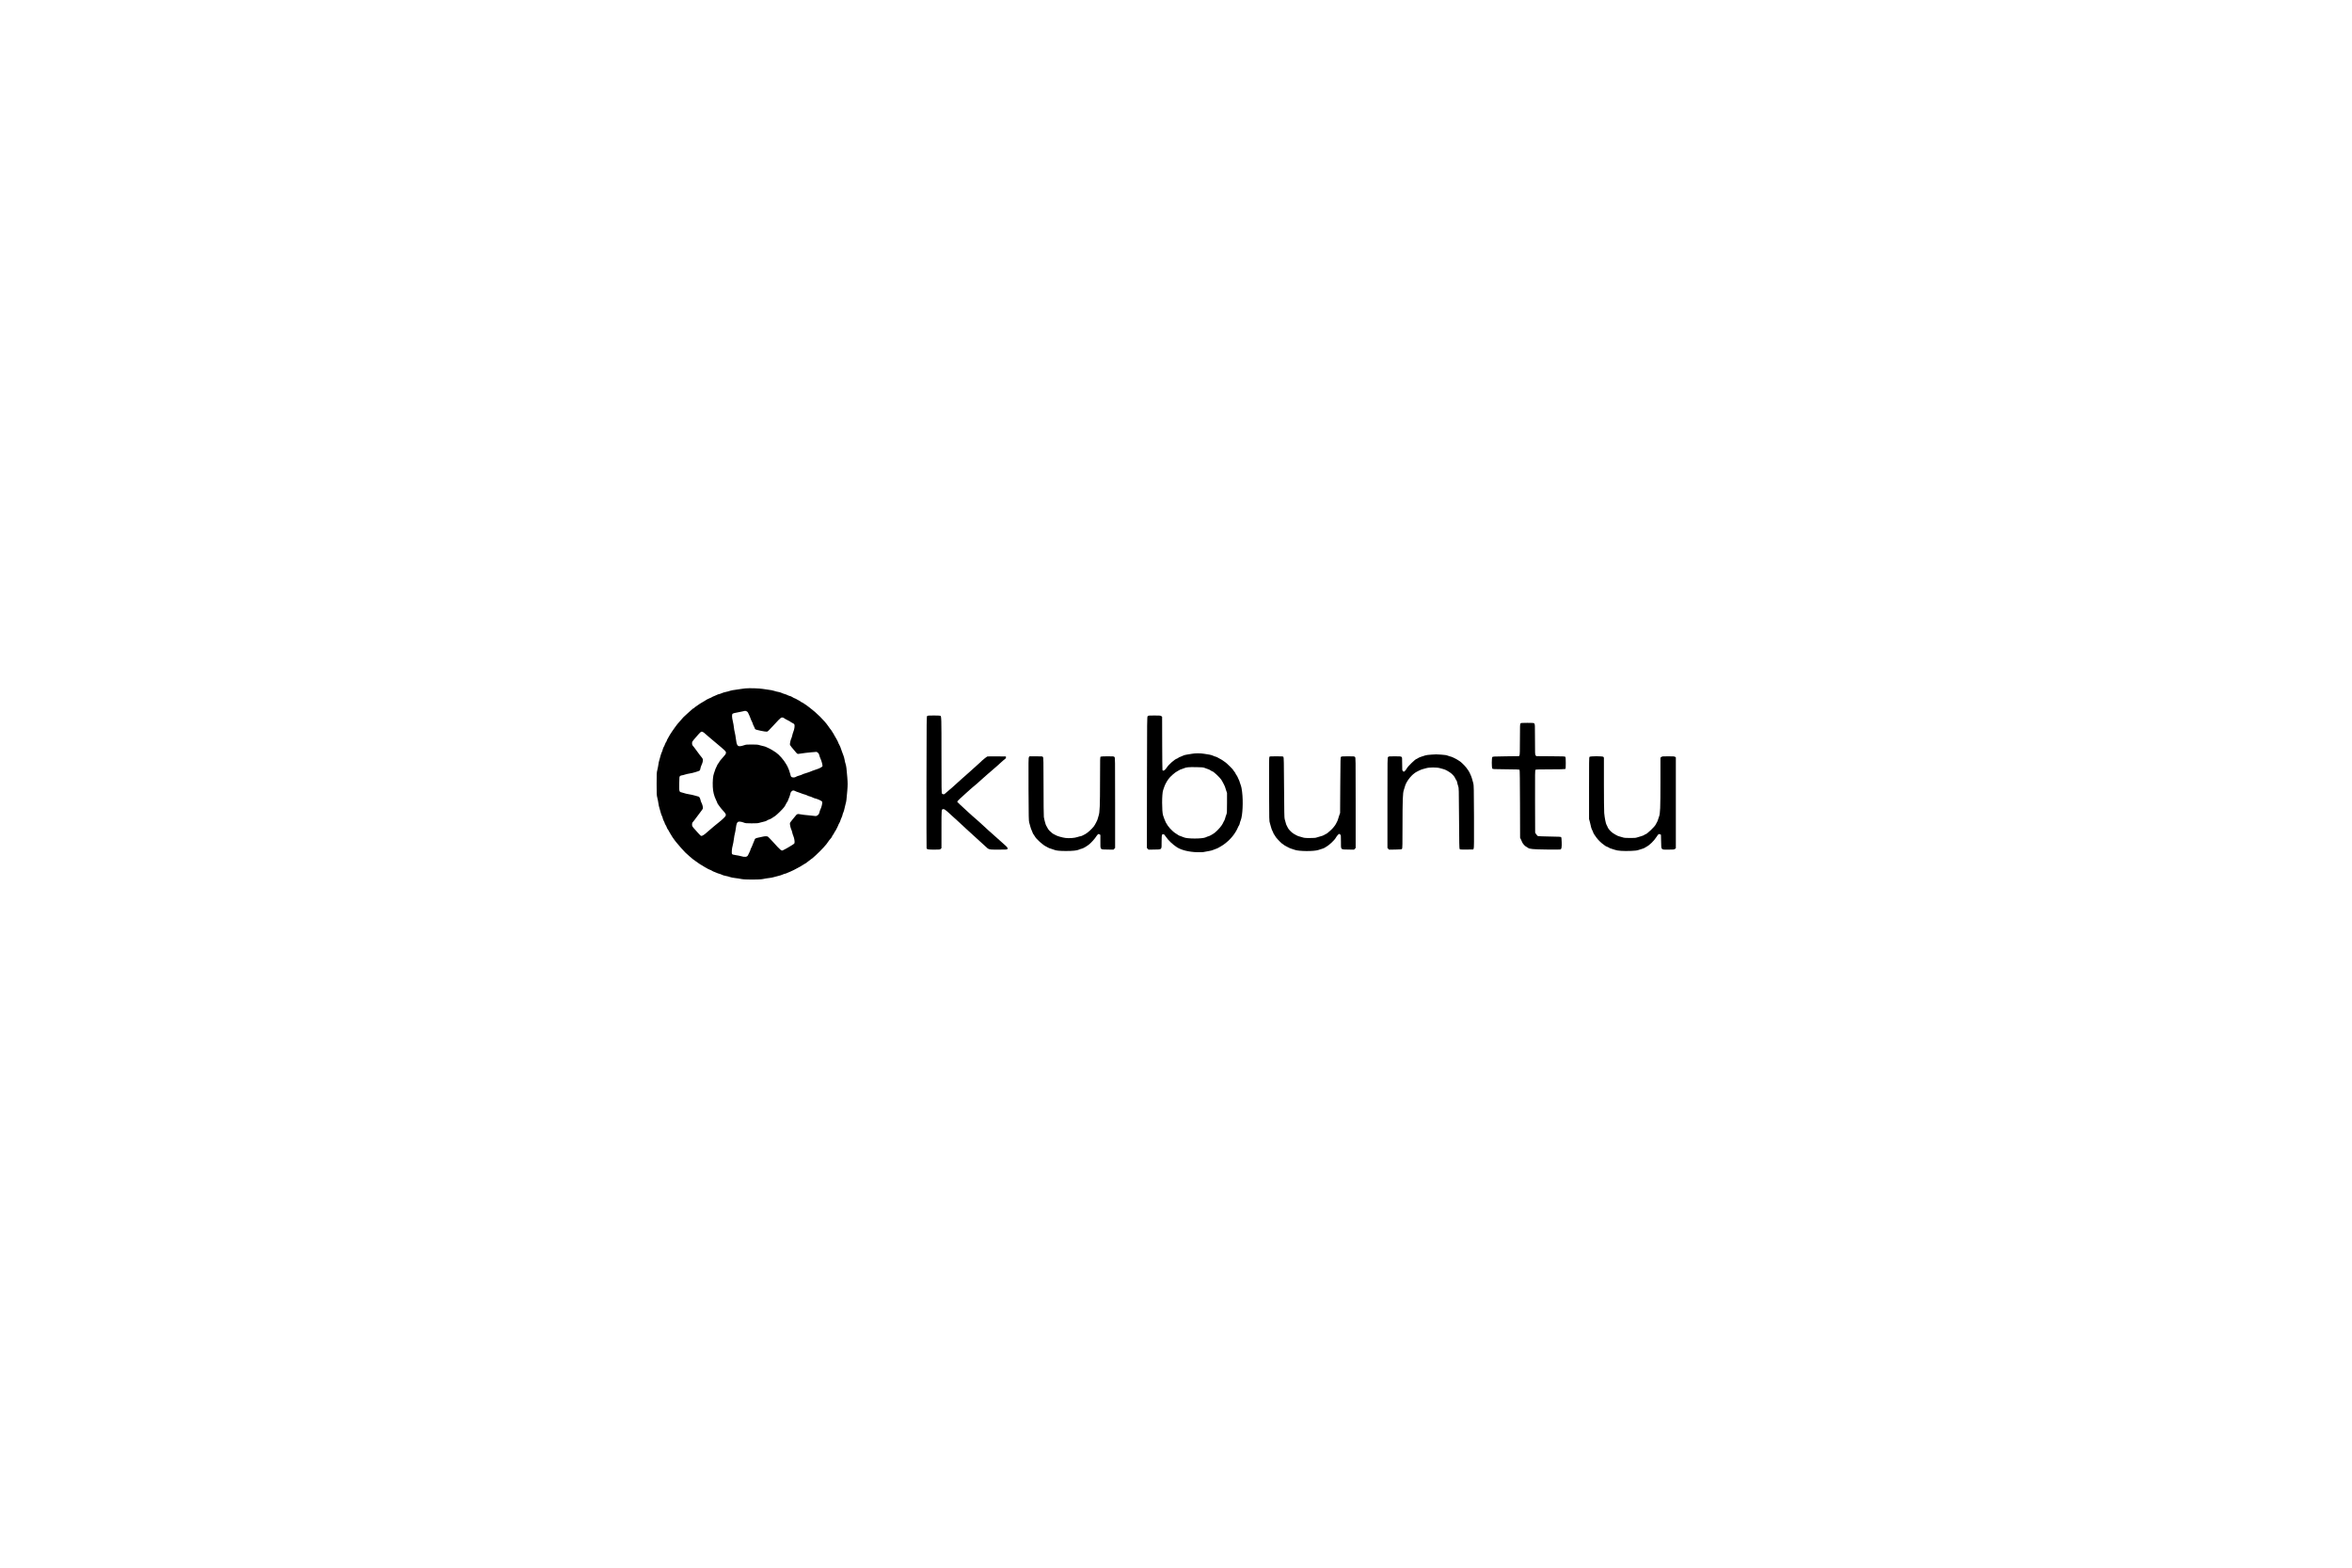
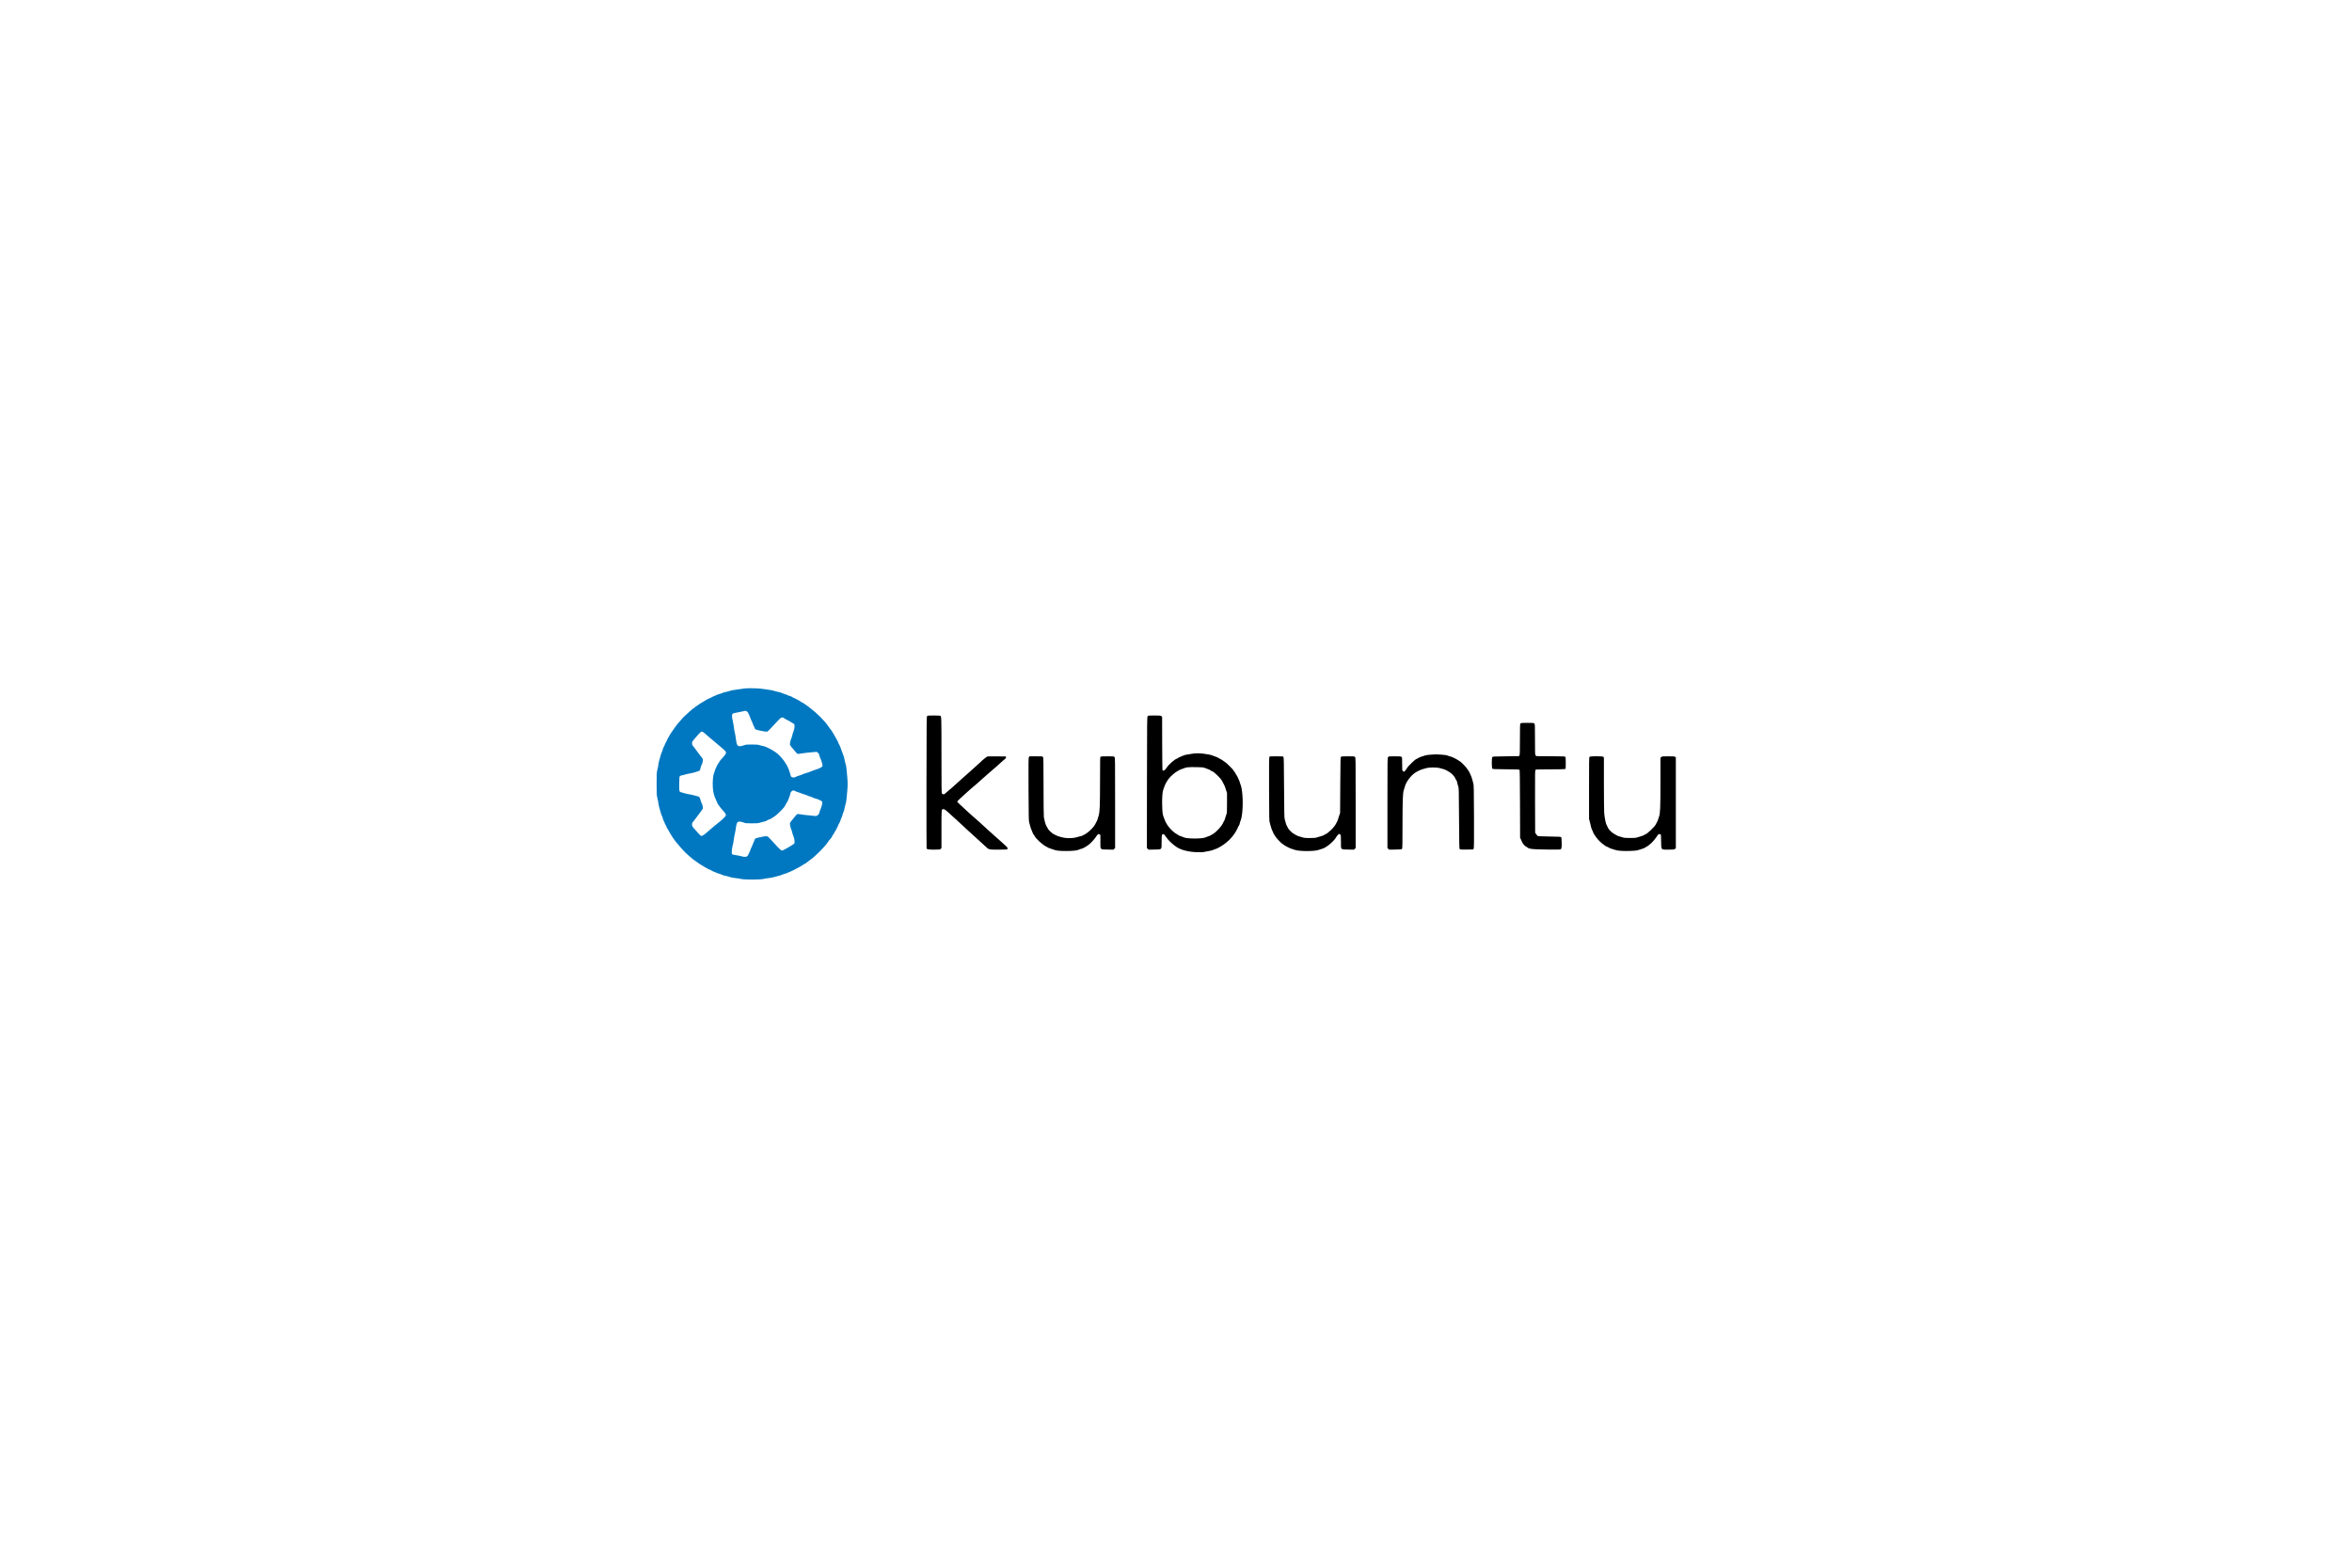
<svg xmlns="http://www.w3.org/2000/svg" version="1.0" width="7030pt" height="4687pt" viewBox="0 0 7030 4687" preserveAspectRatio="xMidYMid meet">
  <g transform="translate(0,4687) scale(0.1,-0.1)" fill="#000000" stroke="none">
-     <path d="M22275 26290 c-49 -4 -110 -12 -135 -18 -25 -6 -94 -16 -155 -23 -60 -6 -133 -20 -161 -30 -28 -11 -85 -26 -125 -34 -41 -7 -99 -25 -129 -39 -30 -14 -64 -26 -76 -26 -12 0 -41 -11 -65 -23 -24 -13 -62 -30 -84 -37 -22 -7 -53 -22 -68 -32 -15 -11 -43 -24 -61 -29 -33 -9 -125 -59 -176 -96 -14 -10 -41 -26 -60 -35 -19 -10 -46 -26 -60 -36 -14 -10 -58 -40 -97 -67 -40 -27 -73 -52 -73 -56 0 -4 -9 -10 -19 -14 -10 -3 -30 -16 -42 -28 -13 -13 -77 -69 -141 -126 -64 -57 -118 -107 -120 -111 -2 -5 -41 -49 -87 -99 -46 -50 -91 -102 -100 -115 -9 -13 -36 -50 -61 -82 -24 -33 -62 -86 -84 -119 -21 -33 -52 -79 -67 -102 -16 -23 -29 -45 -29 -50 0 -5 -16 -33 -35 -63 -19 -30 -35 -62 -35 -71 0 -9 -9 -28 -21 -42 -11 -15 -27 -48 -36 -74 -9 -27 -24 -59 -34 -73 -10 -14 -23 -47 -29 -73 -6 -27 -20 -67 -32 -90 -11 -23 -29 -76 -39 -117 -9 -41 -24 -93 -32 -115 -9 -23 -21 -79 -27 -125 -6 -47 -21 -123 -33 -170 -20 -78 -21 -111 -21 -415 0 -304 1 -337 21 -415 12 -47 27 -123 33 -170 6 -47 20 -110 31 -140 11 -30 26 -84 34 -120 8 -36 26 -87 40 -114 14 -27 25 -59 25 -71 0 -12 14 -47 30 -78 17 -31 30 -63 30 -70 0 -8 11 -30 24 -49 13 -20 29 -53 36 -74 7 -22 21 -48 31 -59 10 -11 25 -36 33 -55 8 -19 26 -50 40 -69 14 -19 26 -38 26 -43 0 -9 80 -127 117 -173 13 -16 33 -41 44 -55 58 -74 233 -271 266 -300 21 -18 74 -66 118 -106 78 -71 99 -88 200 -158 28 -19 76 -53 107 -75 32 -23 61 -41 66 -41 5 0 28 -13 50 -30 23 -16 46 -30 51 -30 4 0 26 -12 47 -26 21 -15 59 -34 84 -42 25 -8 61 -26 80 -39 19 -12 40 -23 48 -23 7 0 34 -11 61 -25 27 -13 70 -29 97 -36 27 -6 64 -20 83 -31 19 -11 69 -26 110 -33 42 -7 99 -22 128 -34 29 -11 99 -25 159 -31 59 -6 137 -18 173 -27 95 -24 566 -24 661 -1 36 9 112 22 169 28 58 6 123 18 145 27 23 8 79 23 126 33 47 10 110 30 140 44 30 14 64 26 75 26 11 0 47 14 80 30 33 16 65 30 72 30 6 0 55 23 110 51 189 99 227 120 300 170 23 16 45 29 50 29 5 0 20 10 33 23 25 22 42 35 127 97 26 19 53 39 60 45 6 5 46 42 89 80 153 139 330 332 366 399 6 12 19 30 29 41 49 54 89 108 89 120 0 7 11 27 25 43 14 17 32 46 40 65 8 20 19 38 24 41 12 8 101 185 101 200 0 6 11 27 24 47 13 19 30 55 36 80 7 24 22 64 35 89 12 25 26 63 29 85 4 21 16 55 26 75 10 20 26 76 35 124 9 49 23 107 31 129 18 51 29 134 49 389 14 177 14 216 0 400 -19 248 -31 345 -51 401 -9 23 -22 78 -29 122 -8 44 -23 100 -34 125 -10 25 -29 74 -41 110 -44 133 -66 186 -87 221 -13 20 -23 41 -23 47 0 15 -88 181 -111 211 -11 13 -19 28 -19 34 0 6 -11 24 -24 41 -12 17 -31 47 -41 66 -10 19 -21 37 -26 40 -8 6 -41 49 -83 111 -111 164 -350 401 -556 554 -22 17 -54 41 -71 54 -51 40 -162 111 -175 111 -6 0 -18 7 -25 17 -8 9 -34 25 -59 36 -25 11 -52 26 -60 33 -9 7 -34 20 -56 27 -22 8 -56 26 -76 40 -21 13 -53 28 -73 31 -20 4 -50 15 -68 26 -18 10 -54 24 -82 31 -27 7 -70 22 -95 35 -25 12 -69 25 -99 29 -30 4 -84 18 -121 31 -36 12 -111 28 -166 33 -54 6 -134 17 -176 26 -93 17 -397 27 -523 15z m38 -683 c18 -8 37 -25 43 -38 6 -13 25 -53 42 -89 17 -36 34 -78 38 -94 4 -17 20 -54 36 -84 15 -30 28 -60 28 -68 0 -8 14 -40 30 -71 17 -31 30 -61 30 -68 0 -6 8 -19 18 -27 22 -20 308 -79 345 -71 27 5 50 27 197 188 40 44 107 115 148 158 68 68 80 77 113 77 20 0 42 -7 49 -15 6 -8 35 -26 63 -40 101 -51 135 -70 153 -87 11 -9 36 -23 56 -31 26 -11 39 -24 44 -42 11 -43 -4 -140 -30 -202 -13 -32 -29 -85 -36 -118 -7 -33 -20 -76 -30 -95 -18 -35 -40 -133 -40 -177 0 -21 64 -104 182 -237 39 -44 46 -48 78 -43 156 24 266 37 392 48 l148 12 34 -26 c26 -20 37 -39 46 -79 7 -29 21 -70 32 -92 33 -65 72 -217 61 -235 -14 -23 -104 -70 -175 -90 -35 -10 -87 -28 -115 -40 -29 -11 -77 -31 -105 -42 -29 -12 -83 -29 -119 -39 -36 -9 -76 -24 -90 -33 -13 -8 -53 -23 -88 -32 -35 -9 -74 -23 -86 -31 -38 -25 -82 -33 -119 -23 -43 12 -45 15 -67 103 -17 69 -58 181 -81 221 -7 11 -23 41 -37 66 -72 129 -212 289 -313 357 -74 49 -143 91 -178 108 -19 9 -62 29 -95 45 -33 16 -69 29 -81 29 -11 0 -58 12 -105 26 -77 24 -99 27 -254 27 -150 0 -177 -2 -230 -21 -33 -12 -84 -25 -113 -29 -89 -10 -114 29 -137 221 -8 66 -23 154 -34 194 -11 41 -22 108 -26 150 -4 43 -17 123 -31 178 -30 126 -32 204 -5 228 11 10 55 22 112 31 52 8 128 23 169 34 91 24 93 24 133 8z m-1268 -644 c17 -16 51 -44 73 -63 23 -19 61 -52 84 -73 24 -21 75 -64 113 -95 166 -135 361 -305 372 -325 26 -45 16 -73 -54 -150 -83 -92 -133 -153 -133 -164 0 -5 -13 -24 -29 -43 -15 -19 -32 -46 -36 -60 -4 -14 -17 -43 -30 -65 -13 -22 -28 -60 -34 -85 -7 -25 -21 -67 -32 -93 -27 -64 -42 -240 -34 -402 6 -145 37 -268 101 -400 19 -38 34 -75 34 -81 0 -6 12 -27 28 -47 15 -20 41 -55 57 -79 17 -23 58 -73 93 -110 68 -73 84 -103 75 -139 -6 -28 -93 -113 -208 -204 -21 -16 -59 -47 -84 -68 -25 -21 -63 -52 -85 -70 -21 -18 -51 -43 -66 -57 -15 -14 -47 -41 -70 -60 -23 -19 -52 -44 -64 -55 -54 -51 -122 -95 -148 -95 -21 0 -42 17 -99 83 -40 45 -82 93 -95 107 -81 88 -89 102 -89 151 0 37 6 54 26 76 14 15 32 38 40 49 8 12 48 66 89 119 165 215 170 223 170 255 0 37 -25 123 -43 151 -9 13 -23 53 -31 89 -15 64 -41 100 -72 100 -7 0 -49 11 -94 26 -44 14 -123 31 -175 39 -52 8 -110 21 -129 29 -19 8 -59 19 -89 26 -77 16 -79 22 -75 269 3 199 3 203 27 222 13 10 34 19 47 19 13 0 57 11 97 24 41 13 101 27 133 31 78 8 296 73 310 91 7 8 15 36 19 62 4 26 20 74 36 107 31 66 45 131 35 169 -5 21 -31 57 -98 136 -11 14 -31 41 -44 60 -13 19 -40 55 -59 80 -19 25 -42 56 -52 70 -9 14 -28 38 -42 53 -20 22 -26 39 -26 76 0 45 4 52 94 156 159 185 172 197 205 191 15 -3 43 -18 61 -33z m2733 -1747 c26 -13 63 -27 82 -31 19 -4 58 -18 86 -31 28 -13 73 -28 100 -34 27 -6 62 -19 79 -29 16 -10 53 -24 80 -30 28 -7 65 -21 84 -32 18 -11 56 -25 85 -31 28 -6 84 -26 123 -45 56 -26 74 -40 79 -60 8 -32 -20 -152 -50 -212 -13 -25 -27 -65 -31 -88 -3 -23 -16 -54 -27 -68 -24 -31 -75 -58 -94 -51 -8 3 -97 13 -197 21 -100 8 -215 22 -255 31 -84 18 -99 13 -149 -52 -15 -20 -58 -72 -95 -116 -53 -62 -68 -86 -68 -111 0 -43 25 -145 44 -182 9 -16 20 -55 26 -85 6 -30 22 -80 36 -111 25 -60 41 -160 31 -202 -5 -17 -30 -38 -89 -72 -46 -26 -94 -55 -108 -65 -14 -9 -45 -27 -70 -39 -25 -12 -56 -28 -70 -36 -52 -31 -65 -21 -317 258 -69 75 -133 142 -143 147 -27 14 -97 12 -160 -4 -30 -8 -84 -20 -120 -26 -69 -13 -110 -33 -110 -53 0 -7 -13 -39 -29 -72 -16 -33 -33 -73 -37 -89 -4 -17 -20 -54 -36 -84 -15 -30 -28 -60 -28 -68 0 -7 -14 -42 -31 -76 -17 -35 -36 -74 -43 -88 -25 -52 -98 -60 -215 -24 -25 8 -91 21 -146 29 -72 10 -103 19 -113 32 -19 24 -9 165 18 258 11 38 27 124 35 190 8 66 22 143 31 170 8 28 21 101 29 162 15 120 32 165 67 184 27 15 104 4 171 -23 46 -19 72 -22 232 -22 167 -1 186 1 270 26 50 14 106 29 126 32 21 4 48 15 60 25 13 10 44 25 69 33 43 14 62 25 174 100 57 39 232 210 275 270 17 24 42 66 55 95 14 28 29 54 35 57 5 4 15 23 22 44 6 20 22 60 35 88 13 28 28 75 34 105 7 40 18 61 40 82 37 33 57 34 118 3z" />
+     <path fill="#0078c1" d="M22275 26290 c-49 -4 -110 -12 -135 -18 -25 -6 -94 -16 -155 -23 -60 -6 -133 -20 -161 -30 -28 -11 -85 -26 -125 -34 -41 -7 -99 -25 -129 -39 -30 -14 -64 -26 -76 -26 -12 0 -41 -11 -65 -23 -24 -13 -62 -30 -84 -37 -22 -7 -53 -22 -68 -32 -15 -11 -43 -24 -61 -29 -33 -9 -125 -59 -176 -96 -14 -10 -41 -26 -60 -35 -19 -10 -46 -26 -60 -36 -14 -10 -58 -40 -97 -67 -40 -27 -73 -52 -73 -56 0 -4 -9 -10 -19 -14 -10 -3 -30 -16 -42 -28 -13 -13 -77 -69 -141 -126 -64 -57 -118 -107 -120 -111 -2 -5 -41 -49 -87 -99 -46 -50 -91 -102 -100 -115 -9 -13 -36 -50 -61 -82 -24 -33 -62 -86 -84 -119 -21 -33 -52 -79 -67 -102 -16 -23 -29 -45 -29 -50 0 -5 -16 -33 -35 -63 -19 -30 -35 -62 -35 -71 0 -9 -9 -28 -21 -42 -11 -15 -27 -48 -36 -74 -9 -27 -24 -59 -34 -73 -10 -14 -23 -47 -29 -73 -6 -27 -20 -67 -32 -90 -11 -23 -29 -76 -39 -117 -9 -41 -24 -93 -32 -115 -9 -23 -21 -79 -27 -125 -6 -47 -21 -123 -33 -170 -20 -78 -21 -111 -21 -415 0 -304 1 -337 21 -415 12 -47 27 -123 33 -170 6 -47 20 -110 31 -140 11 -30 26 -84 34 -120 8 -36 26 -87 40 -114 14 -27 25 -59 25 -71 0 -12 14 -47 30 -78 17 -31 30 -63 30 -70 0 -8 11 -30 24 -49 13 -20 29 -53 36 -74 7 -22 21 -48 31 -59 10 -11 25 -36 33 -55 8 -19 26 -50 40 -69 14 -19 26 -38 26 -43 0 -9 80 -127 117 -173 13 -16 33 -41 44 -55 58 -74 233 -271 266 -300 21 -18 74 -66 118 -106 78 -71 99 -88 200 -158 28 -19 76 -53 107 -75 32 -23 61 -41 66 -41 5 0 28 -13 50 -30 23 -16 46 -30 51 -30 4 0 26 -12 47 -26 21 -15 59 -34 84 -42 25 -8 61 -26 80 -39 19 -12 40 -23 48 -23 7 0 34 -11 61 -25 27 -13 70 -29 97 -36 27 -6 64 -20 83 -31 19 -11 69 -26 110 -33 42 -7 99 -22 128 -34 29 -11 99 -25 159 -31 59 -6 137 -18 173 -27 95 -24 566 -24 661 -1 36 9 112 22 169 28 58 6 123 18 145 27 23 8 79 23 126 33 47 10 110 30 140 44 30 14 64 26 75 26 11 0 47 14 80 30 33 16 65 30 72 30 6 0 55 23 110 51 189 99 227 120 300 170 23 16 45 29 50 29 5 0 20 10 33 23 25 22 42 35 127 97 26 19 53 39 60 45 6 5 46 42 89 80 153 139 330 332 366 399 6 12 19 30 29 41 49 54 89 108 89 120 0 7 11 27 25 43 14 17 32 46 40 65 8 20 19 38 24 41 12 8 101 185 101 200 0 6 11 27 24 47 13 19 30 55 36 80 7 24 22 64 35 89 12 25 26 63 29 85 4 21 16 55 26 75 10 20 26 76 35 124 9 49 23 107 31 129 18 51 29 134 49 389 14 177 14 216 0 400 -19 248 -31 345 -51 401 -9 23 -22 78 -29 122 -8 44 -23 100 -34 125 -10 25 -29 74 -41 110 -44 133 -66 186 -87 221 -13 20 -23 41 -23 47 0 15 -88 181 -111 211 -11 13 -19 28 -19 34 0 6 -11 24 -24 41 -12 17 -31 47 -41 66 -10 19 -21 37 -26 40 -8 6 -41 49 -83 111 -111 164 -350 401 -556 554 -22 17 -54 41 -71 54 -51 40 -162 111 -175 111 -6 0 -18 7 -25 17 -8 9 -34 25 -59 36 -25 11 -52 26 -60 33 -9 7 -34 20 -56 27 -22 8 -56 26 -76 40 -21 13 -53 28 -73 31 -20 4 -50 15 -68 26 -18 10 -54 24 -82 31 -27 7 -70 22 -95 35 -25 12 -69 25 -99 29 -30 4 -84 18 -121 31 -36 12 -111 28 -166 33 -54 6 -134 17 -176 26 -93 17 -397 27 -523 15z m38 -683 c18 -8 37 -25 43 -38 6 -13 25 -53 42 -89 17 -36 34 -78 38 -94 4 -17 20 -54 36 -84 15 -30 28 -60 28 -68 0 -8 14 -40 30 -71 17 -31 30 -61 30 -68 0 -6 8 -19 18 -27 22 -20 308 -79 345 -71 27 5 50 27 197 188 40 44 107 115 148 158 68 68 80 77 113 77 20 0 42 -7 49 -15 6 -8 35 -26 63 -40 101 -51 135 -70 153 -87 11 -9 36 -23 56 -31 26 -11 39 -24 44 -42 11 -43 -4 -140 -30 -202 -13 -32 -29 -85 -36 -118 -7 -33 -20 -76 -30 -95 -18 -35 -40 -133 -40 -177 0 -21 64 -104 182 -237 39 -44 46 -48 78 -43 156 24 266 37 392 48 l148 12 34 -26 c26 -20 37 -39 46 -79 7 -29 21 -70 32 -92 33 -65 72 -217 61 -235 -14 -23 -104 -70 -175 -90 -35 -10 -87 -28 -115 -40 -29 -11 -77 -31 -105 -42 -29 -12 -83 -29 -119 -39 -36 -9 -76 -24 -90 -33 -13 -8 -53 -23 -88 -32 -35 -9 -74 -23 -86 -31 -38 -25 -82 -33 -119 -23 -43 12 -45 15 -67 103 -17 69 -58 181 -81 221 -7 11 -23 41 -37 66 -72 129 -212 289 -313 357 -74 49 -143 91 -178 108 -19 9 -62 29 -95 45 -33 16 -69 29 -81 29 -11 0 -58 12 -105 26 -77 24 -99 27 -254 27 -150 0 -177 -2 -230 -21 -33 -12 -84 -25 -113 -29 -89 -10 -114 29 -137 221 -8 66 -23 154 -34 194 -11 41 -22 108 -26 150 -4 43 -17 123 -31 178 -30 126 -32 204 -5 228 11 10 55 22 112 31 52 8 128 23 169 34 91 24 93 24 133 8z m-1268 -644 c17 -16 51 -44 73 -63 23 -19 61 -52 84 -73 24 -21 75 -64 113 -95 166 -135 361 -305 372 -325 26 -45 16 -73 -54 -150 -83 -92 -133 -153 -133 -164 0 -5 -13 -24 -29 -43 -15 -19 -32 -46 -36 -60 -4 -14 -17 -43 -30 -65 -13 -22 -28 -60 -34 -85 -7 -25 -21 -67 -32 -93 -27 -64 -42 -240 -34 -402 6 -145 37 -268 101 -400 19 -38 34 -75 34 -81 0 -6 12 -27 28 -47 15 -20 41 -55 57 -79 17 -23 58 -73 93 -110 68 -73 84 -103 75 -139 -6 -28 -93 -113 -208 -204 -21 -16 -59 -47 -84 -68 -25 -21 -63 -52 -85 -70 -21 -18 -51 -43 -66 -57 -15 -14 -47 -41 -70 -60 -23 -19 -52 -44 -64 -55 -54 -51 -122 -95 -148 -95 -21 0 -42 17 -99 83 -40 45 -82 93 -95 107 -81 88 -89 102 -89 151 0 37 6 54 26 76 14 15 32 38 40 49 8 12 48 66 89 119 165 215 170 223 170 255 0 37 -25 123 -43 151 -9 13 -23 53 -31 89 -15 64 -41 100 -72 100 -7 0 -49 11 -94 26 -44 14 -123 31 -175 39 -52 8 -110 21 -129 29 -19 8 -59 19 -89 26 -77 16 -79 22 -75 269 3 199 3 203 27 222 13 10 34 19 47 19 13 0 57 11 97 24 41 13 101 27 133 31 78 8 296 73 310 91 7 8 15 36 19 62 4 26 20 74 36 107 31 66 45 131 35 169 -5 21 -31 57 -98 136 -11 14 -31 41 -44 60 -13 19 -40 55 -59 80 -19 25 -42 56 -52 70 -9 14 -28 38 -42 53 -20 22 -26 39 -26 76 0 45 4 52 94 156 159 185 172 197 205 191 15 -3 43 -18 61 -33z m2733 -1747 c26 -13 63 -27 82 -31 19 -4 58 -18 86 -31 28 -13 73 -28 100 -34 27 -6 62 -19 79 -29 16 -10 53 -24 80 -30 28 -7 65 -21 84 -32 18 -11 56 -25 85 -31 28 -6 84 -26 123 -45 56 -26 74 -40 79 -60 8 -32 -20 -152 -50 -212 -13 -25 -27 -65 -31 -88 -3 -23 -16 -54 -27 -68 -24 -31 -75 -58 -94 -51 -8 3 -97 13 -197 21 -100 8 -215 22 -255 31 -84 18 -99 13 -149 -52 -15 -20 -58 -72 -95 -116 -53 -62 -68 -86 -68 -111 0 -43 25 -145 44 -182 9 -16 20 -55 26 -85 6 -30 22 -80 36 -111 25 -60 41 -160 31 -202 -5 -17 -30 -38 -89 -72 -46 -26 -94 -55 -108 -65 -14 -9 -45 -27 -70 -39 -25 -12 -56 -28 -70 -36 -52 -31 -65 -21 -317 258 -69 75 -133 142 -143 147 -27 14 -97 12 -160 -4 -30 -8 -84 -20 -120 -26 -69 -13 -110 -33 -110 -53 0 -7 -13 -39 -29 -72 -16 -33 -33 -73 -37 -89 -4 -17 -20 -54 -36 -84 -15 -30 -28 -60 -28 -68 0 -7 -14 -42 -31 -76 -17 -35 -36 -74 -43 -88 -25 -52 -98 -60 -215 -24 -25 8 -91 21 -146 29 -72 10 -103 19 -113 32 -19 24 -9 165 18 258 11 38 27 124 35 190 8 66 22 143 31 170 8 28 21 101 29 162 15 120 32 165 67 184 27 15 104 4 171 -23 46 -19 72 -22 232 -22 167 -1 186 1 270 26 50 14 106 29 126 32 21 4 48 15 60 25 13 10 44 25 69 33 43 14 62 25 174 100 57 39 232 210 275 270 17 24 42 66 55 95 14 28 29 54 35 57 5 4 15 23 22 44 6 20 22 60 35 88 13 28 28 75 34 105 7 40 18 61 40 82 37 33 57 34 118 3z" />
    <path d="M27714 25466 c-19 -14 -19 -47 -22 -1973 -1 -1077 0 -1967 3 -1979 8 -37 46 -44 229 -44 167 0 173 1 194 23 l22 23 0 566 c0 625 -3 598 62 598 23 0 49 -16 107 -66 76 -66 247 -222 307 -279 17 -16 75 -70 130 -120 54 -49 110 -101 124 -115 14 -14 48 -45 76 -70 156 -139 424 -383 508 -463 103 -99 96 -97 389 -97 218 0 256 2 267 16 22 26 1 56 -95 139 -49 43 -94 83 -100 90 -5 6 -84 76 -175 156 -91 79 -176 155 -190 169 -14 14 -70 66 -125 115 -54 50 -128 117 -164 150 -37 33 -93 83 -125 110 -33 28 -69 59 -81 70 -11 11 -63 58 -115 105 -239 217 -330 304 -330 315 0 12 129 136 260 250 75 66 97 85 133 120 18 17 55 48 82 70 64 51 207 175 220 191 6 6 51 47 100 89 50 43 97 85 106 94 18 18 35 32 174 150 55 47 109 94 121 105 11 12 51 48 89 81 38 33 81 71 95 85 14 14 38 33 53 43 21 14 27 25 25 45 l-3 27 -265 3 c-146 1 -275 0 -287 -3 -21 -5 -171 -127 -203 -165 -8 -10 -55 -53 -105 -95 -49 -43 -94 -84 -100 -90 -5 -7 -84 -77 -175 -157 -91 -79 -176 -154 -190 -168 -81 -79 -472 -424 -507 -447 -24 -16 -54 -11 -78 13 -13 14 -15 152 -15 1145 0 1139 -1 1159 -34 1181 -6 4 -92 8 -192 8 -140 0 -185 -3 -200 -14z" />
    <path d="M34304 25459 c-19 -21 -19 -70 -22 -1980 l-2 -1960 25 -25 25 -25 174 3 c233 4 216 -14 216 230 0 111 4 197 10 209 7 12 21 19 39 19 24 0 36 -11 75 -69 75 -112 201 -233 331 -318 133 -87 358 -142 605 -150 121 -4 172 -1 230 12 41 9 107 21 145 27 39 6 90 21 115 33 25 12 59 25 75 29 17 4 46 16 65 28 19 12 55 32 80 45 78 40 237 169 295 239 17 19 41 48 55 64 52 59 134 192 156 253 7 21 22 49 33 63 11 13 22 44 26 67 4 23 18 67 31 98 55 134 76 555 40 844 -10 82 -24 161 -32 176 -7 15 -22 58 -33 97 -10 38 -26 81 -35 94 -8 13 -22 43 -30 67 -9 23 -27 56 -41 73 -14 16 -25 36 -25 43 0 7 -16 32 -35 55 -19 23 -35 45 -35 50 0 12 -182 193 -230 228 -103 75 -105 76 -245 151 -21 11 -46 21 -54 21 -8 0 -39 12 -69 26 -30 14 -84 30 -119 35 -35 5 -102 16 -150 24 -109 19 -269 19 -369 0 -44 -8 -113 -19 -154 -25 -41 -6 -88 -19 -105 -29 -17 -10 -54 -26 -82 -35 -28 -9 -57 -23 -63 -31 -6 -8 -28 -19 -47 -26 -68 -22 -247 -181 -299 -266 -52 -84 -117 -119 -129 -70 -3 12 -7 375 -8 805 l-2 784 -24 19 c-21 17 -41 19 -206 19 -172 0 -183 -1 -201 -21z m1716 -1551 c36 -15 81 -31 101 -37 20 -6 51 -23 69 -36 19 -14 39 -25 46 -25 29 0 208 -165 264 -244 34 -48 120 -216 120 -235 0 -7 12 -47 28 -89 l27 -77 0 -300 c0 -282 -1 -303 -21 -350 -12 -27 -27 -75 -34 -105 -7 -30 -24 -71 -36 -90 -13 -19 -24 -39 -24 -45 0 -6 -21 -42 -46 -80 -54 -83 -198 -227 -257 -256 -23 -12 -53 -30 -67 -39 -14 -10 -45 -23 -68 -30 -24 -6 -61 -20 -83 -32 -92 -48 -565 -48 -657 0 -20 10 -63 27 -94 36 -31 9 -60 21 -63 26 -4 6 -27 21 -53 35 -26 13 -75 48 -108 77 -127 110 -217 238 -264 378 -10 30 -26 75 -35 99 -40 110 -40 653 1 762 9 24 23 64 31 89 23 70 65 151 125 237 48 70 204 208 265 235 15 7 43 23 61 35 18 12 47 25 65 28 18 4 52 16 77 28 67 30 133 36 360 33 193 -3 209 -4 270 -28z" />
    <path d="M45447 25242 c-15 -17 -17 -64 -17 -473 0 -346 -3 -460 -13 -479 l-13 -25 -393 -5 c-374 -5 -393 -6 -407 -24 -20 -28 -20 -314 0 -342 14 -18 32 -19 409 -22 307 -2 397 -6 406 -16 7 -8 11 -325 13 -1022 l3 -1009 22 -45 c11 -25 30 -65 41 -90 23 -52 79 -113 125 -136 18 -9 39 -23 48 -30 41 -36 153 -46 552 -51 214 -3 399 -2 412 1 38 10 48 62 43 218 -2 88 -8 141 -16 151 -10 12 -66 15 -345 19 -182 3 -340 9 -350 13 -10 4 -32 28 -50 54 l-32 46 -3 935 c-2 872 -1 936 15 948 13 9 117 12 441 12 273 0 430 4 443 10 18 10 19 23 19 178 0 119 -4 173 -12 185 -12 15 -55 17 -441 19 l-429 3 -19 24 c-18 22 -19 45 -19 477 0 441 -1 455 -20 474 -19 19 -33 20 -208 20 -170 0 -191 -2 -205 -18z" />
    <path d="M42780 24310 c-86 -5 -151 -14 -180 -24 -25 -10 -74 -25 -110 -35 -36 -10 -83 -30 -104 -44 -21 -15 -43 -27 -48 -27 -30 0 -257 -220 -287 -278 -22 -44 -74 -102 -90 -102 -6 0 -20 9 -31 20 -19 19 -20 33 -20 214 0 190 -1 195 -22 210 -18 13 -56 16 -200 16 -165 0 -180 -2 -198 -20 -20 -20 -20 -33 -20 -1370 l0 -1351 25 -25 25 -25 186 3 c170 3 187 5 200 22 12 17 14 127 14 685 1 770 8 989 39 1071 11 30 25 77 32 104 32 132 168 318 299 410 54 38 191 104 230 111 19 4 64 16 100 28 95 31 336 31 430 0 36 -12 81 -25 100 -28 41 -8 145 -64 210 -113 59 -44 117 -111 136 -159 9 -21 24 -48 35 -61 10 -13 21 -44 25 -70 4 -26 16 -72 28 -102 20 -54 21 -75 26 -961 4 -753 7 -909 19 -923 12 -14 37 -16 210 -14 l195 3 13 25 c11 20 13 205 10 960 -3 824 -6 942 -20 990 -9 30 -24 84 -33 120 -9 36 -29 92 -44 125 -16 33 -33 71 -39 85 -12 26 -37 64 -93 139 -46 61 -167 180 -203 198 -16 9 -37 21 -45 28 -25 22 -193 105 -212 105 -10 0 -48 12 -85 26 -54 20 -98 27 -208 34 -77 5 -144 9 -150 8 -5 -1 -71 -4 -145 -8z" />
    <path d="M30755 24236 c-15 -22 -16 -119 -13 -963 4 -848 6 -943 21 -993 10 -30 24 -84 33 -120 8 -36 29 -92 45 -125 16 -33 29 -65 29 -72 0 -6 11 -24 24 -40 13 -15 31 -43 40 -61 40 -78 249 -264 341 -303 17 -7 41 -21 55 -30 14 -10 55 -25 90 -34 35 -9 76 -23 91 -31 46 -23 164 -35 349 -35 202 0 337 14 389 41 20 10 55 22 76 26 44 8 142 63 224 127 63 48 184 184 221 247 14 23 35 49 48 57 20 14 25 14 47 -1 l25 -16 0 -199 c0 -255 -18 -235 216 -239 l174 -3 25 25 25 25 0 1351 c0 1337 0 1350 -20 1370 -19 19 -33 20 -206 20 -109 0 -193 -4 -205 -10 -18 -10 -19 -29 -19 -673 -1 -815 -8 -993 -44 -1096 -14 -41 -26 -82 -26 -90 0 -23 -80 -180 -114 -224 -64 -84 -195 -201 -261 -235 -22 -11 -58 -29 -80 -41 -21 -11 -49 -21 -60 -21 -12 0 -53 -11 -91 -24 -84 -29 -243 -41 -359 -27 -98 12 -263 61 -303 90 -17 11 -35 21 -40 21 -14 0 -86 57 -134 105 -22 22 -49 60 -60 85 -11 25 -27 52 -35 61 -15 17 -59 176 -73 264 -5 28 -9 437 -9 910 -1 762 -3 863 -17 883 -15 21 -20 22 -209 22 l-195 0 -15 -24z" />
    <path d="M37940 24240 c-8 -14 -10 -306 -8 -968 3 -946 3 -947 25 -1012 12 -36 27 -90 34 -120 6 -30 25 -79 40 -109 16 -30 29 -59 29 -66 0 -6 13 -29 30 -51 16 -21 30 -43 30 -48 0 -16 132 -160 191 -209 50 -41 131 -93 159 -102 14 -4 36 -16 50 -25 14 -10 45 -23 70 -30 25 -6 72 -22 105 -35 121 -48 583 -51 712 -5 32 12 83 28 113 36 30 9 62 22 70 29 8 7 31 21 50 30 83 43 252 202 290 275 22 42 82 110 96 110 8 0 23 -9 34 -20 19 -19 20 -33 20 -213 0 -250 -18 -231 216 -235 l174 -3 25 25 25 25 0 1351 c0 1337 0 1350 -20 1370 -19 19 -33 20 -208 20 -147 0 -192 -3 -208 -14 -18 -14 -19 -37 -24 -848 l-5 -833 -27 -75 c-15 -41 -32 -95 -38 -120 -7 -25 -20 -56 -29 -70 -10 -14 -24 -41 -31 -60 -18 -44 -112 -156 -175 -208 -28 -23 -59 -50 -71 -61 -11 -12 -38 -28 -60 -37 -21 -9 -47 -23 -56 -31 -10 -9 -50 -23 -90 -33 -40 -10 -93 -26 -118 -35 -36 -14 -78 -18 -210 -18 -152 0 -171 3 -243 27 -43 14 -84 26 -91 26 -18 0 -144 68 -184 99 -62 49 -129 124 -142 160 -7 20 -21 47 -31 61 -10 14 -25 57 -33 95 -8 39 -21 84 -28 100 -10 24 -14 219 -18 936 -4 748 -7 909 -19 922 -12 15 -40 17 -212 17 -188 0 -199 -1 -209 -20z" />
    <path d="M47509 24243 c-12 -13 -14 -170 -13 -937 l0 -921 26 -95 c14 -52 29 -115 33 -140 4 -25 20 -69 36 -99 16 -30 29 -60 29 -68 0 -14 46 -87 102 -161 52 -69 148 -162 205 -199 28 -18 54 -37 57 -42 4 -5 23 -15 44 -22 20 -6 50 -21 65 -32 16 -11 47 -24 70 -29 23 -5 69 -20 103 -33 77 -31 262 -43 490 -33 125 5 174 12 220 28 33 11 84 28 114 36 30 9 62 22 70 29 8 7 30 20 48 29 99 50 227 176 309 303 51 80 64 89 101 71 l27 -13 5 -204 c6 -260 -11 -241 220 -241 154 0 169 2 194 21 l26 20 0 1359 0 1359 -22 15 c-18 13 -56 16 -204 16 -168 0 -183 -1 -208 -21 l-26 -20 0 -707 c0 -806 -7 -972 -44 -1059 -13 -32 -27 -74 -31 -93 -4 -19 -17 -51 -30 -71 -13 -20 -30 -52 -38 -71 -24 -58 -266 -288 -302 -288 -7 0 -25 -10 -40 -22 -15 -11 -59 -29 -99 -39 -39 -9 -91 -25 -116 -35 -36 -13 -78 -17 -210 -16 -151 0 -172 2 -243 26 -43 14 -84 26 -91 26 -20 0 -141 67 -194 107 -62 46 -128 124 -143 171 -7 20 -20 48 -30 62 -22 32 -58 213 -70 355 -5 61 -9 452 -9 870 0 418 0 768 0 777 0 9 -7 24 -16 32 -24 24 -395 24 -415 -1z" />
  </g>
</svg>
